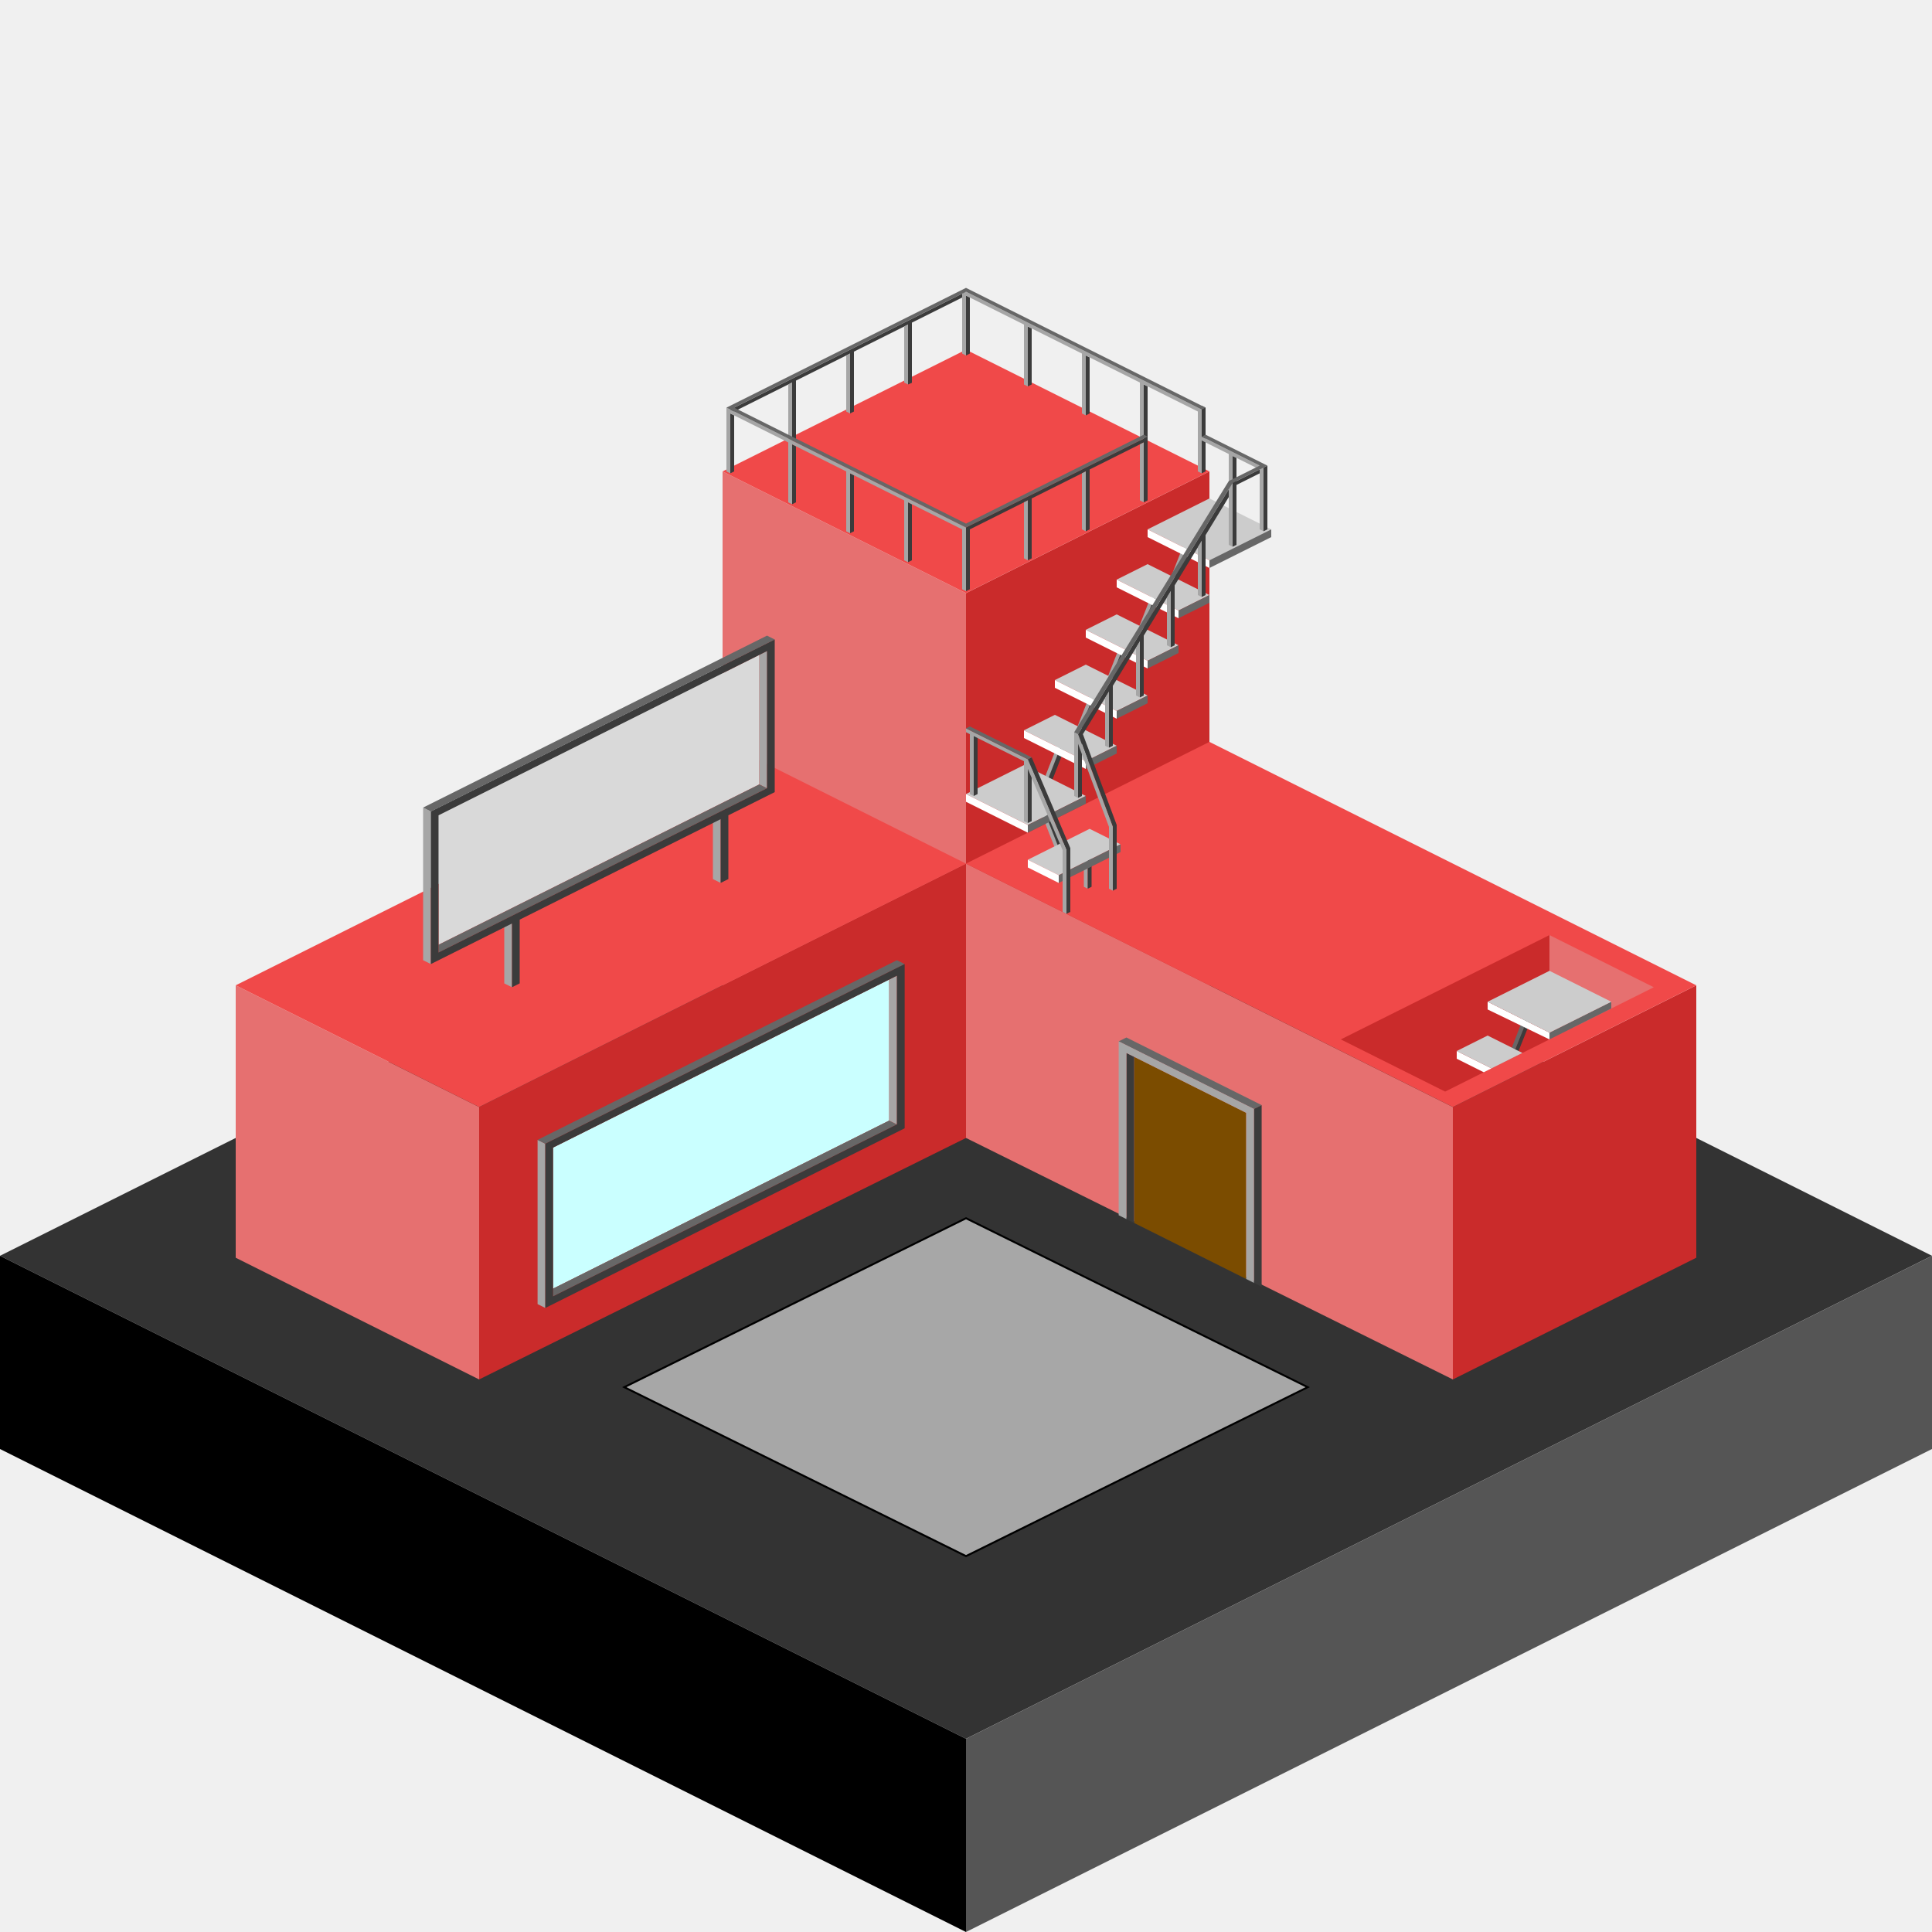
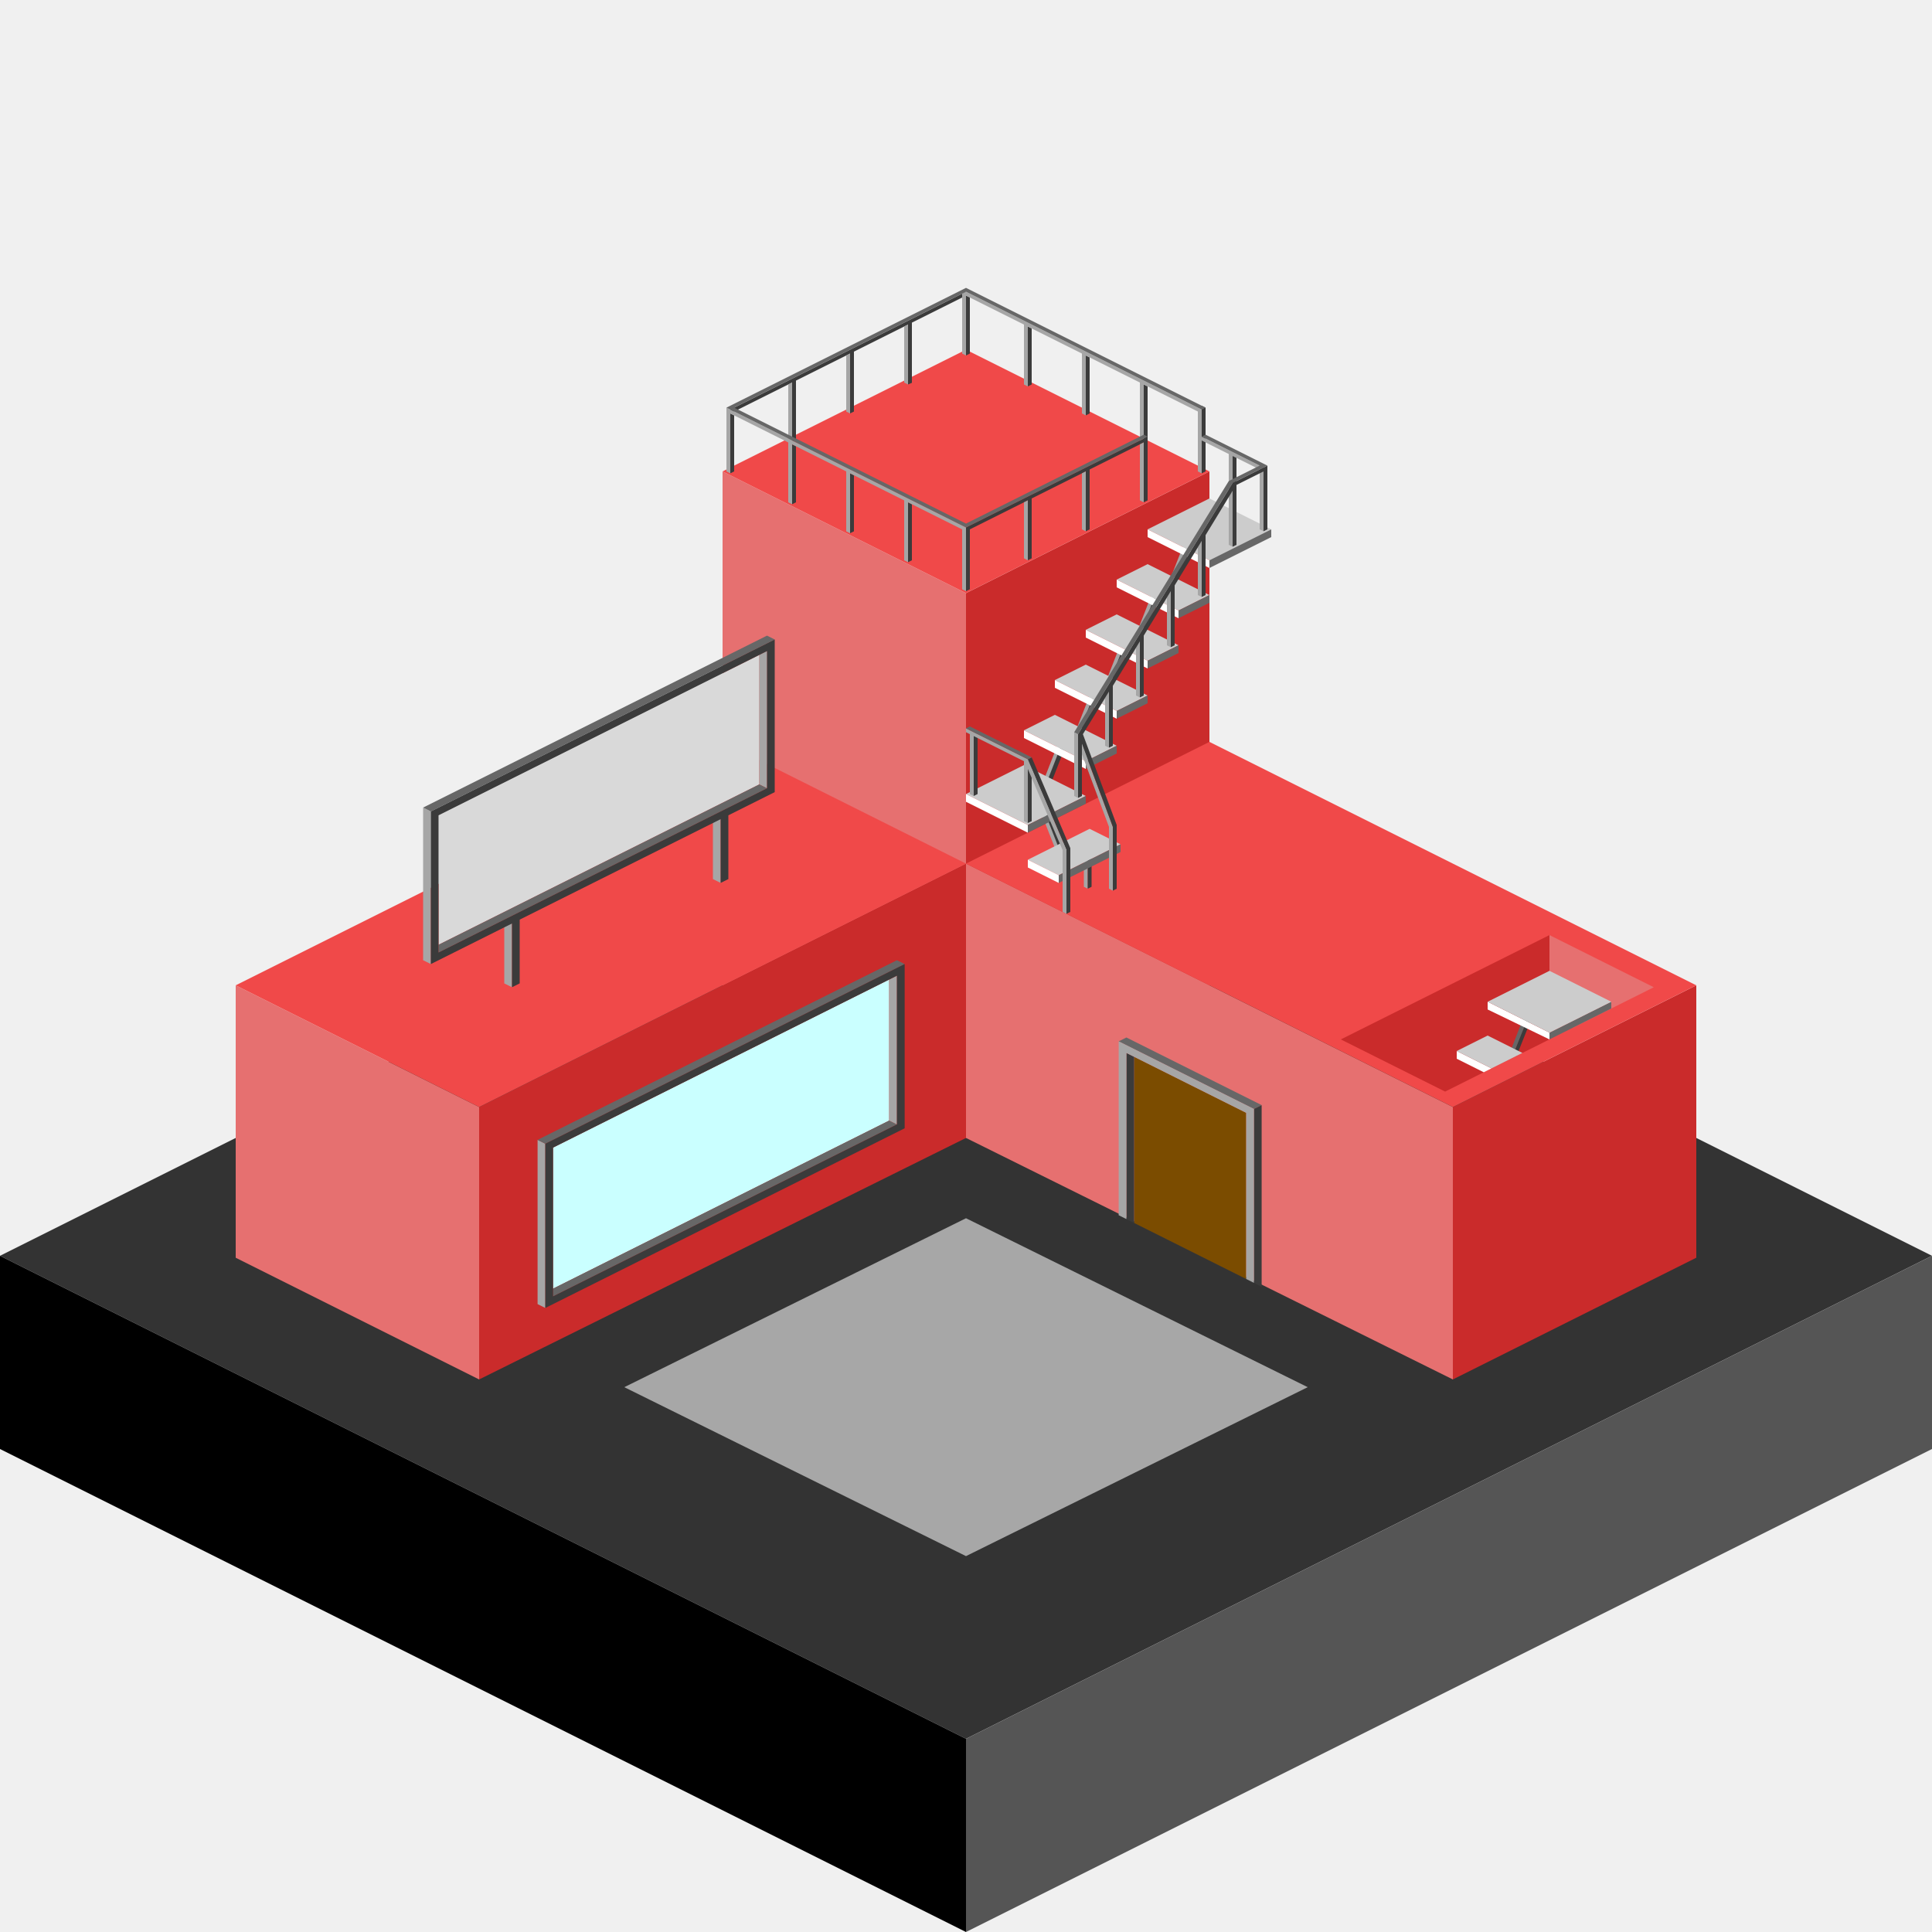
<svg xmlns="http://www.w3.org/2000/svg" class="g police-station" width="1000" height="1000" viewBox="0 0 1000 1000" fill="none">
  <g class="ground">
    <path class="ground-top" d="M1000 650L500 900L0 650L500 400L1000 650Z" fill="#333333" />
-     <path class="ground-right" d="M500 900V1000L0 750V650L500 900Z" fill="black" />
-     <path class="ground-left" d="M500 900V1000L1000 750V650L500 900Z" fill="#555555" />
+     <path class="ground-left" d="M500 900V1000L0 750V650L500 900Z" fill="black" />
+     <path class="ground-right" d="M500 900V1000L1000 750V650L500 900Z" fill="#555555" />
  </g>
  <g class="platform">
-     <path class="platform-base" d="M676.871 718L500 805.441L323.128 718L500 630.558L676.871 718Z" fill="#A7A7A7" stroke="black" />
+     <path class="platform-base" d="M676.871 718L500 805.441L323.128 718L500 630.558L676.871 718Z" fill="#A7A7A7" />
  </g>
  <g class="building-01">
    <g class="base">
-       <path class="base-left" d="M500 589L374 526V244L500 307V589Z" fill="#E67070" />
-       <path class="base-right" d="M626 244L500 307V589L626 526V244Z" fill="#CA2B2B" />
+       <path class="base-right" d="M500 589L374 526V244L500 307V589Z" fill="#E67070" />
+       <path class="base-left" d="M626 244L500 307V589L626 526V244Z" fill="#CA2B2B" />
      <path class="base-top" d="M626 244L500 181L374 244L500 307L626 244Z" fill="#F04949" />
    </g>
    <g class="railing">
-       <path class="railing-right" d="M500 153V151L378 212V214L410 198V228L411 228.5L412 228V197L440 183V214L442 213V182L470 168V199L472 198.138V167L500 153Z" fill="#3B3B3B" />
-       <path class="railing-right" d="M470 260L472 261V290L470 291V260Z" fill="#3B3B3B" />
-       <path class="railing-right" d="M440 245L442 246V275L440 276V245Z" fill="#3B3B3B" />
-       <path class="railing-right" d="M410 230L412 231V260L410 261V230Z" fill="#3B3B3B" />
-       <path class="railing-right" d="M378 214L380 215V244L378 245V214Z" fill="#3B3B3B" />
-       <path class="railing-right" d="M500 306V273L594 226V259L592 260V229L564 243V274L562 275V244L534 258V289L532 290V259L502 274V305L500 306Z" fill="#3B3B3B" />
-       <path class="railing-right" d="M622 210L624 211V244L622 245V210Z" fill="#3B3B3B" />
-       <path class="railing-right" d="M500 153L502 153.999V182.999L500 183.999V153Z" fill="#3B3B3B" />
-       <path class="railing-right" d="M532 169L534 170V199L532 200V169Z" fill="#3B3B3B" />
-       <path class="railing-right" d="M562 184L564 185V214L562 215V184Z" fill="#3B3B3B" />
-       <path class="railing-right" d="M592 199L594 200V229L592 230V199Z" fill="#3B3B3B" />
-       <path class="railing-left" d="M470 199L468 198V169L470 168V199Z" fill="#A6A6A6" />
-       <path class="railing-left" d="M440 214L438 213V184L440 183V214Z" fill="#A6A6A6" />
-       <path class="railing-left" d="M500 306L498 305V274L470 260V291L468 290V259L440 245V276L438 275V244L410 230V261L408 260V229L378 214V245L376 244V211L500 273V306Z" fill="#A6A6A6" />
-       <path class="railing-left" d="M592 260L590 259V230L592 229V260Z" fill="#A6A6A6" />
-       <path class="railing-left" d="M562 275L560 274V245L562 244V275Z" fill="#A6A6A6" />
-       <path class="railing-left" d="M410 229L408 228V199L410 198V229Z" fill="#A6A6A6" />
-       <path class="railing-left" d="M532 290.001L530 289.001V260.001L532 259V290.001Z" fill="#A6A6A6" />
-       <path class="railing-left" d="M622 245L620 244V213L592 199V227L590 228V198L562 184V215L560 214V183L532 169V200L530 199V168L500 153V184L498 183V152L500 151L622 212V245Z" fill="#A6A6A6" />
+       <path class="railing-left" d="M500 153V151L378 212V214L410 198V228L411 228.5L412 228V197L440 183V214L442 213V182L470 168V199L472 198.138V167L500 153Z" fill="#3B3B3B" />
+       <path class="railing-left" d="M470 260L472 261V290L470 291V260Z" fill="#3B3B3B" />
+       <path class="railing-left" d="M440 245L442 246V275L440 276V245Z" fill="#3B3B3B" />
+       <path class="railing-left" d="M410 230L412 231V260L410 261V230Z" fill="#3B3B3B" />
+       <path class="railing-left" d="M378 214L380 215V244L378 245V214Z" fill="#3B3B3B" />
+       <path class="railing-left" d="M500 306V273L594 226V259L592 260V229L564 243V274L562 275V244L534 258V289L532 290V259L502 274V305L500 306Z" fill="#3B3B3B" />
+       <path class="railing-left" d="M622 210L624 211V244L622 245V210Z" fill="#3B3B3B" />
+       <path class="railing-left" d="M500 153L502 153.999V182.999L500 183.999V153Z" fill="#3B3B3B" />
+       <path class="railing-left" d="M532 169L534 170V199L532 200V169Z" fill="#3B3B3B" />
+       <path class="railing-left" d="M562 184L564 185V214L562 215V184Z" fill="#3B3B3B" />
+       <path class="railing-left" d="M592 199L594 200V229L592 230V199Z" fill="#3B3B3B" />
+       <path class="railing-right" d="M470 199L468 198V169L470 168V199Z" fill="#A6A6A6" />
+       <path class="railing-right" d="M440 214L438 213V184L440 183V214Z" fill="#A6A6A6" />
+       <path class="railing-right" d="M500 306L498 305V274L470 260V291L468 290V259L440 245V276L438 275V244L410 230V261L408 260V229L378 214V245L376 244V211L500 273V306Z" fill="#A6A6A6" />
+       <path class="railing-right" d="M592 260L590 259V230L592 229V260Z" fill="#A6A6A6" />
+       <path class="railing-right" d="M562 275L560 274V245L562 244V275Z" fill="#A6A6A6" />
+       <path class="railing-right" d="M410 229L408 228V199L410 198V229Z" fill="#A6A6A6" />
+       <path class="railing-right" d="M532 290.001L530 289.001V260.001L532 259V290.001Z" fill="#A6A6A6" />
+       <path class="railing-right" d="M622 245L620 244V213L592 199V227L590 228V198L562 184V215L560 214V183L532 169V200L530 199V168L500 153V184L498 183V152L500 151L622 212V245Z" fill="#A6A6A6" />
      <path class="railing-top" d="M594 226L500 273L376 211L500 149L624 211L622 212L500 151L380 211L500 271L592 225L594 226Z" fill="#676767" />
    </g>
  </g>
  <g class="building-02">
    <g class="base">
-       <path class="base-right" d="M752 573L878 510V651L752 714V573Z" fill="#CA2B2B" />
-       <path class="base-left" d="M752 573L500 447V589L752 714V573Z" fill="#E67070" />
+       <path class="base-left" d="M752 573L878 510V651L752 714V573Z" fill="#CA2B2B" />
+       <path class="base-right" d="M752 573L500 447V589L752 714V573Z" fill="#E67070" />
      <path class="base-top" d="M878 510L626 384L500 447L752 573L878 510Z" fill="#F04949" />
    </g>
    <g class="stairs-down">
-       <path class="base-left" d="M814 532L856 511L802 484V526L814 532Z" fill="#E67070" />
+       <path class="base-right" d="M814 532L856 511L802 484V526L814 532Z" fill="#E67070" />
      <path class="base-left" d="M802 538V484L694 538L748 565L802 538Z" fill="#CA2B2B" />
-       <path class="railing-right" d="M791 525.5L793 526.5L785 546.5H783L791 525.5Z" fill="#3B3B3B" />
+       <path class="railing-left" d="M791 525.5L793 526.5L785 546.5H783L791 525.5Z" fill="#3B3B3B" />
      <path class="railing-top" d="M789 525.5L791 526.5L782.5 547.5H780.5L789 525.5Z" fill="#676767" />
      <g class="steps-group">
        <path class="step-left" d="M834 522V518.5L802 534.5V538L834 522Z" fill="#676767" />
        <path class="step-right" d="M768 555L772 553L754 544V548L768 555Z" fill="white" />
        <path class="step-right" d="M802 538V534.5L770 518.5V522.5L802 538Z" fill="white" />
        <path class="step-top" d="M770 536L754 544L772 553L788 545L770 536Z" fill="#CCCCCC" />
        <path class="step-top" d="M770 518.5L802 502.5L834 518.5L802 534.5L770 518.5Z" fill="#CCCCCC" />
      </g>
    </g>
    <g class="door-01">
      <path class="door-background" d="M645.028 576V662L587.028 633V547L645.028 576Z" fill="#7B4C00" />
      <g class="door-frame">
        <path class="door-frame-top" d="M653.028 572L649.029 574.001L579.028 539L583.028 537.001L653.028 572Z" fill="#676767" />
-         <path class="door-frame-left" d="M587.028 633L583.028 631V545L587.028 547V633Z" fill="#3B3B3B" />
-         <path class="door-frame-left" d="M653.028 666L649.028 664V574L653.028 572V666Z" fill="#3B3B3B" />
-         <path class="door-frame-right" d="M645.028 662L649.028 664V574L579.028 539V629L583.028 631V545L645.028 576V662Z" fill="#A6A6A6" />
+         <path class="door-frame-right" d="M587.028 633L583.028 631V545L587.028 547V633Z" fill="#3B3B3B" />
+         <path class="door-frame-right" d="M653.028 666L649.028 664V574L653.028 572V666Z" fill="#3B3B3B" />
+         <path class="door-frame-left" d="M645.028 662L649.028 664V574L579.028 539V629L583.028 631V545L645.028 576V662Z" fill="#A6A6A6" />
      </g>
    </g>
    <g class="railings-group">
      <path class="railing-left" d="M579 336L581 337L572 360L570 359L579 336Z" fill="#A6A6A6" />
      <path class="railing-left" d="M564 360L566 361L557 384L555 383L564 360Z" fill="#A6A6A6" />
      <path class="railing-left" d="M596 308L598 309L589 332L587 331L596 308Z" fill="#A6A6A6" />
      <path class="railing-left" d="M548 384L550 385L541 408L539 407L548 384Z" fill="#A6A6A6" />
      <path class="railing-left" d="M541 420L539 421L548 444L550 443L541 420Z" fill="#A6A6A6" />
      <path class="railing-left" d="M613 281L615 282L606 305L604 304L613 281Z" fill="#A6A6A6" />
-       <path class="railing-left" d="M563 460L561 459V443H563V460Z" fill="#A6A6A6" />
-       <path class="railing-right" d="M581 336L583 337L574 360L572 359L581 336Z" fill="#3B3B3B" />
-       <path class="railing-right" d="M566 360L568 361L559 384L557 383L566 360Z" fill="#3B3B3B" />
-       <path class="railing-right" d="M598 308L600 309L591 332L589 331L598 308Z" fill="#3B3B3B" />
-       <path class="railing-right" d="M550 384L552 385L543 408L541 407L550 384Z" fill="#3B3B3B" />
-       <path class="railing-right" d="M543 420L541 421L550 444L552 443L543 420Z" fill="#3B3B3B" />
-       <path class="railing-right" d="M615 281L617 282L608 305L606 304L615 281Z" fill="#3B3B3B" />
-       <path class="railing-right" d="M563 442L565 443V459L563 460V442Z" fill="#3B3B3B" />
+       <path class="railing-right" d="M563 460L561 459V443H563V460Z" fill="#A6A6A6" />
+       <path class="railing-top" d="M581 336L583 337L574 360L572 359L581 336Z" fill="#3B3B3B" />
+       <path class="railing-top" d="M566 360L568 361L559 384L557 383L566 360Z" fill="#3B3B3B" />
+       <path class="railing-top" d="M598 308L600 309L591 332L589 331L598 308Z" fill="#3B3B3B" />
+       <path class="railing-top" d="M550 384L552 385L543 408L541 407L550 384Z" fill="#3B3B3B" />
+       <path class="railing-top" d="M543 420L541 421L550 444L552 443L543 420Z" fill="#3B3B3B" />
+       <path class="railing-top" d="M615 281L617 282L608 305L606 304L615 281Z" fill="#3B3B3B" />
+       <path class="railing-top" d="M563 442L565 443V459L563 460V442Z" fill="#3B3B3B" />
    </g>
    <g class="stairs">
      <g class="step">
-         <path class="step-left" d="M578 318L562 326L594 342L610 334L578 318Z" fill="#CCCCCC" />
-         <path class="step-left" d="M562 344L546 352L578 368L594 360L562 344Z" fill="#CCCCCC" />
-         <path class="step-left" d="M546 370L530 378L562 394L578 386L546 370Z" fill="#CCCCCC" />
-         <path class="step-left" d="M500 411L532 427L562 412L530 396L500 411Z" fill="#CCCCCC" />
-         <path class="step-left" d="M564 429L580 437L548 453L532 445L564 429Z" fill="#CCCCCC" />
-         <path class="step-left" d="M594 292L578 300L610 316L626 308L594 292Z" fill="#CCCCCC" />
-         <path class="step-left" d="M594 274L626 258L658 274L626 290L594 274Z" fill="#CCCCCC" />
+         <path class="step-top" d="M578 318L562 326L594 342L610 334L578 318Z" fill="#CCCCCC" />
+         <path class="step-top" d="M562 344L546 352L578 368L594 360L562 344Z" fill="#CCCCCC" />
+         <path class="step-top" d="M546 370L530 378L562 394L578 386L546 370Z" fill="#CCCCCC" />
+         <path class="step-top" d="M500 411L532 427L562 412L530 396L500 411Z" fill="#CCCCCC" />
+         <path class="step-top" d="M564 429L580 437L548 453L532 445L564 429Z" fill="#CCCCCC" />
+         <path class="step-top" d="M594 292L578 300L610 316L626 308L594 292Z" fill="#CCCCCC" />
+         <path class="step-top" d="M594 274L626 258L658 274L626 290L594 274Z" fill="#CCCCCC" />
        <path class="step-right" d="M594 346V342L562 326V330L594 346Z" fill="white" />
        <path class="step-right" d="M578 372V368L546 352V356L578 372Z" fill="white" />
        <path class="step-right" d="M562 398V394L530 378V382L562 398Z" fill="white" />
        <path class="step-right" d="M532 431V427L500 411V415L532 431Z" fill="white" />
        <path class="step-right" d="M532 449L548 457V453L532 445V449Z" fill="white" />
        <path class="step-right" d="M610 320V316L578 300V304L610 320Z" fill="white" />
        <path class="step-right" d="M626 294V290L594 274V278L626 294Z" fill="white" />
-         <path class="step-top" d="M610 338V334L594 342V346L610 338Z" fill="#676767" />
-         <path class="step-top" d="M594 364V360L578 368V372L594 364Z" fill="#676767" />
-         <path class="step-top" d="M562 416V412L532 427V431L562 416Z" fill="#676767" />
-         <path class="step-top" d="M578 390V386L562 394V398L578 390Z" fill="#676767" />
-         <path class="step-top" d="M580 441V437L548 453V457L580 441Z" fill="#676767" />
-         <path class="step-top" d="M626 312V308L610 316V320L626 312Z" fill="#676767" />
-         <path class="step-top" d="M658 278V274L626 290V294L658 278Z" fill="#676767" />
+         <path class="step-left" d="M610 338V334L594 342V346L610 338Z" fill="#676767" />
+         <path class="step-left" d="M594 364V360L578 368V372L594 364Z" fill="#676767" />
+         <path class="step-left" d="M562 416V412L532 427V431L562 416Z" fill="#676767" />
+         <path class="step-left" d="M578 390V386L562 394V398L578 390Z" fill="#676767" />
+         <path class="step-left" d="M580 441V437L548 453V457L580 441Z" fill="#676767" />
+         <path class="step-left" d="M626 312V308L610 316V320L626 312Z" fill="#676767" />
+         <path class="step-left" d="M658 278V274L626 290V294L658 278Z" fill="#676767" />
      </g>
      <g class="railing-group">
-         <path class="railing-right" d="M504 379L506 379.999V410.999L504 411.999V379Z" fill="#3B3B3B" />
-         <path class="railing-right" d="M552 473V440L534 398V425L532 426V393L534 392L554 439V472L552 473Z" fill="#3B3B3B" />
-         <path class="railing-right" d="M576 461V428L560 385V412L558 413V380L638 250L656 241V274L654 275V244L640 251V282L638 283V254L624 277V308L622 309V280L608 303V334L606 335V306L592 329V360L590 361V332L576 355V386L574 387V358L560.5 380L578 427V460L576 461Z" fill="#3B3B3B" />
-         <path class="railing-right" d="M638 236L640 237V266L638 267V236Z" fill="#3B3B3B" />
-         <path class="railing-left" d="M552 473L550 472V440L532 398V426L530 425V394L504 381V412L502 411V380L500 379V377L532 393L552 440V473Z" fill="#A6A6A6" />
-         <path class="railing-left" d="M638 283L636 282V257.285L638 254V283Z" fill="#A6A6A6" />
-         <path class="railing-left" d="M606 335L604 334V309.285L606 306V335Z" fill="#A6A6A6" />
-         <path class="railing-left" d="M590 361L588 360V335.287L590 332V361Z" fill="#A6A6A6" />
-         <path class="railing-left" d="M574 387L572 386V361.262L574 358V387Z" fill="#A6A6A6" />
-         <path class="railing-left" d="M622 309L620 308V283.288L622 280V309Z" fill="#A6A6A6" />
-         <path class="railing-left" d="M576 461L574 460V427.999L558 384.999V412.999L556 411.999V379L558 379.999L576 428V461Z" fill="#A6A6A6" />
-         <path class="railing-left" d="M654 275.001L652 274.001V243L638 236V267L636 266V235L622 228V226L654 242V275.001Z" fill="#A6A6A6" />
+         <path class="railing-right" d="M638 283L636 282V257.285L638 254V283Z" fill="#A6A6A6" />
+         <path class="railing-right" d="M606 335L604 334V309.285L606 306V335Z" fill="#A6A6A6" />
+         <path class="railing-right" d="M590 361L588 360V335.287L590 332V361Z" fill="#A6A6A6" />
+         <path class="railing-right" d="M574 387L572 386V361.262L574 358V387Z" fill="#A6A6A6" />
+         <path class="railing-right" d="M622 309L620 308V283.288L622 280V309Z" fill="#A6A6A6" />
+         <path class="railing-right" d="M576 461L574 460V427.999L558 384.999V412.999L556 411.999V379L558 379.999L576 428V461Z" fill="#A6A6A6" />
+         <path class="railing-right" d="M654 275.001L652 274.001V243L638 236V267L636 266V235L622 228V226L654 242V275.001Z" fill="#A6A6A6" />
+         <path class="railing-left" d="M504 379L506 379.999V410.999L504 411.999V379Z" fill="#3B3B3B" />
+         <path class="railing-left" d="M552 473V440L534 398V425L532 426V393L534 392L554 439V472L552 473Z" fill="#3B3B3B" />
+         <path class="railing-left" d="M576 461V428L560 385V412L558 413V380L638 250L656 241V274L654 275V244L640 251V282L638 283V254L624 277V308L622 309V280L608 303V334L606 335V306L592 329V360L590 361V332L576 355V386L574 387V358L560.5 380L578 427V460L576 461Z" fill="#3B3B3B" />
+         <path class="railing-left" d="M638 236L640 237V266L638 267V236Z" fill="#3B3B3B" />
+         <path class="railing-right" d="M552 473L550 472V440L532 398V426L530 425V394L504 381V412L502 411V380L500 379V377L532 393L552 440V473Z" fill="#A6A6A6" />
        <path class="railing-top" d="M532 393L534 392L502 376L500 377L532 393Z" fill="#676767" />
        <path class="railing-top" d="M622 226L652 241L636 249L556 379L558 380L638 250L656 241L624 225L622 226Z" fill="#676767" />
      </g>
    </g>
  </g>
  <g class="building-03">
    <g class="base">
-       <path class="base-left" d="M248 573L122 510V651L248 714V573Z" fill="#E67070" />
-       <path class="base-right" d="M248 573L500 447V589L248 714V573Z" fill="#CA2B2B" />
+       <path class="base-right" d="M248 573L122 510V651L248 714V573Z" fill="#E67070" />
+       <path class="base-left" d="M248 573L500 447V589L248 714V573Z" fill="#CA2B2B" />
      <path class="base-top" d="M122 510L374 384L500 447L248 573L122 510Z" fill="#F04949" />
    </g>
    <g class="windows-02">
      <path class="window-background" d="M286.251 594L460.251 507V580L286.251 667V594Z" fill="#CAFFFF" />
      <g class="window-frame">
        <path class="window-frame-top" d="M286.251 667L286.251 671L464.251 582L460.251 580.001L286.251 667Z" fill="#676767" />
-         <path class="window-frame-right" d="M278.251 675L282.251 677V592L278.251 590V675Z" fill="#A6A6A6" />
-         <path class="window-frame-right" d="M460.251 580L464.251 582V505L460.251 507V580Z" fill="#A6A6A6" />
+         <path class="window-frame-left" d="M278.251 675L282.251 677V592L278.251 590V675Z" fill="#A6A6A6" />
+         <path class="window-frame-left" d="M460.251 580L464.251 582V505L460.251 507V580Z" fill="#A6A6A6" />
        <path class="window-frame-top" d="M278.251 590.001L282.251 592.001L468.251 499L464.251 497.001L278.251 590.001Z" fill="#676767" />
-         <path class="window-frame-left" fill-rule="evenodd" clip-rule="evenodd" d="M468.251 584V499L282.251 592V677L468.251 584ZM464.251 505V582L286.251 671V594L464.251 505Z" fill="#3B3B3B" />
+         <path class="window-frame-right" fill-rule="evenodd" clip-rule="evenodd" d="M468.251 584V499L282.251 592V677L468.251 584ZM464.251 505V582L286.251 671V594L464.251 505Z" fill="#3B3B3B" />
      </g>
    </g>
    <g class="hoarding">
      <path class="hoarding-background" d="M227 489V421.998L393 339V406L227 489Z" fill="#D9D9D9" />
      <g class="hoarding-frame">
-         <path class="hoarding-frame-left" d="M261 509L265 511V478L261 476V509Z" fill="#A6A6A6" />
-         <path class="hoarding-frame-left" d="M369 455L373 457V424L369 422V455Z" fill="#A6A6A6" />
-         <path class="hoarding-frame-left" d="M219 497L223 499V420L219 418V497Z" fill="#A6A6A6" />
-         <path class="hoarding-frame-left" d="M393 406L397 408V337L393 339V406Z" fill="#A6A6A6" />
+         <path class="hoarding-frame-right" d="M261 509L265 511V478L261 476V509Z" fill="#A6A6A6" />
+         <path class="hoarding-frame-right" d="M369 455L373 457V424L369 422V455Z" fill="#A6A6A6" />
+         <path class="hoarding-frame-right" d="M219 497L223 499V420L219 418V497Z" fill="#A6A6A6" />
+         <path class="hoarding-frame-right" d="M393 406L397 408V337L393 339V406Z" fill="#A6A6A6" />
        <path class="hoarding-frame-top" d="M218.999 418L222.999 420L401 331L396.999 328.999L218.999 418Z" fill="#676767" />
        <path class="hoarding-frame-top" d="M227 488.999L227 492.999L397 408L393 405.999L227 488.999Z" fill="#676767" />
-         <path class="hoarding-frame-right" fill-rule="evenodd" clip-rule="evenodd" d="M223 499L265 478V511L269 509V476L373 424V457L377 455V422L401 410V331L223 420V499ZM397 408L227 493V422L397 337V408Z" fill="#3B3B3B" />
+         <path class="hoarding-frame-left" fill-rule="evenodd" clip-rule="evenodd" d="M223 499L265 478V511L269 509V476L373 424V457L377 455V422L401 410V331L223 420V499ZM397 408L227 493V422L397 337V408Z" fill="#3B3B3B" />
      </g>
    </g>
  </g>
</svg>
